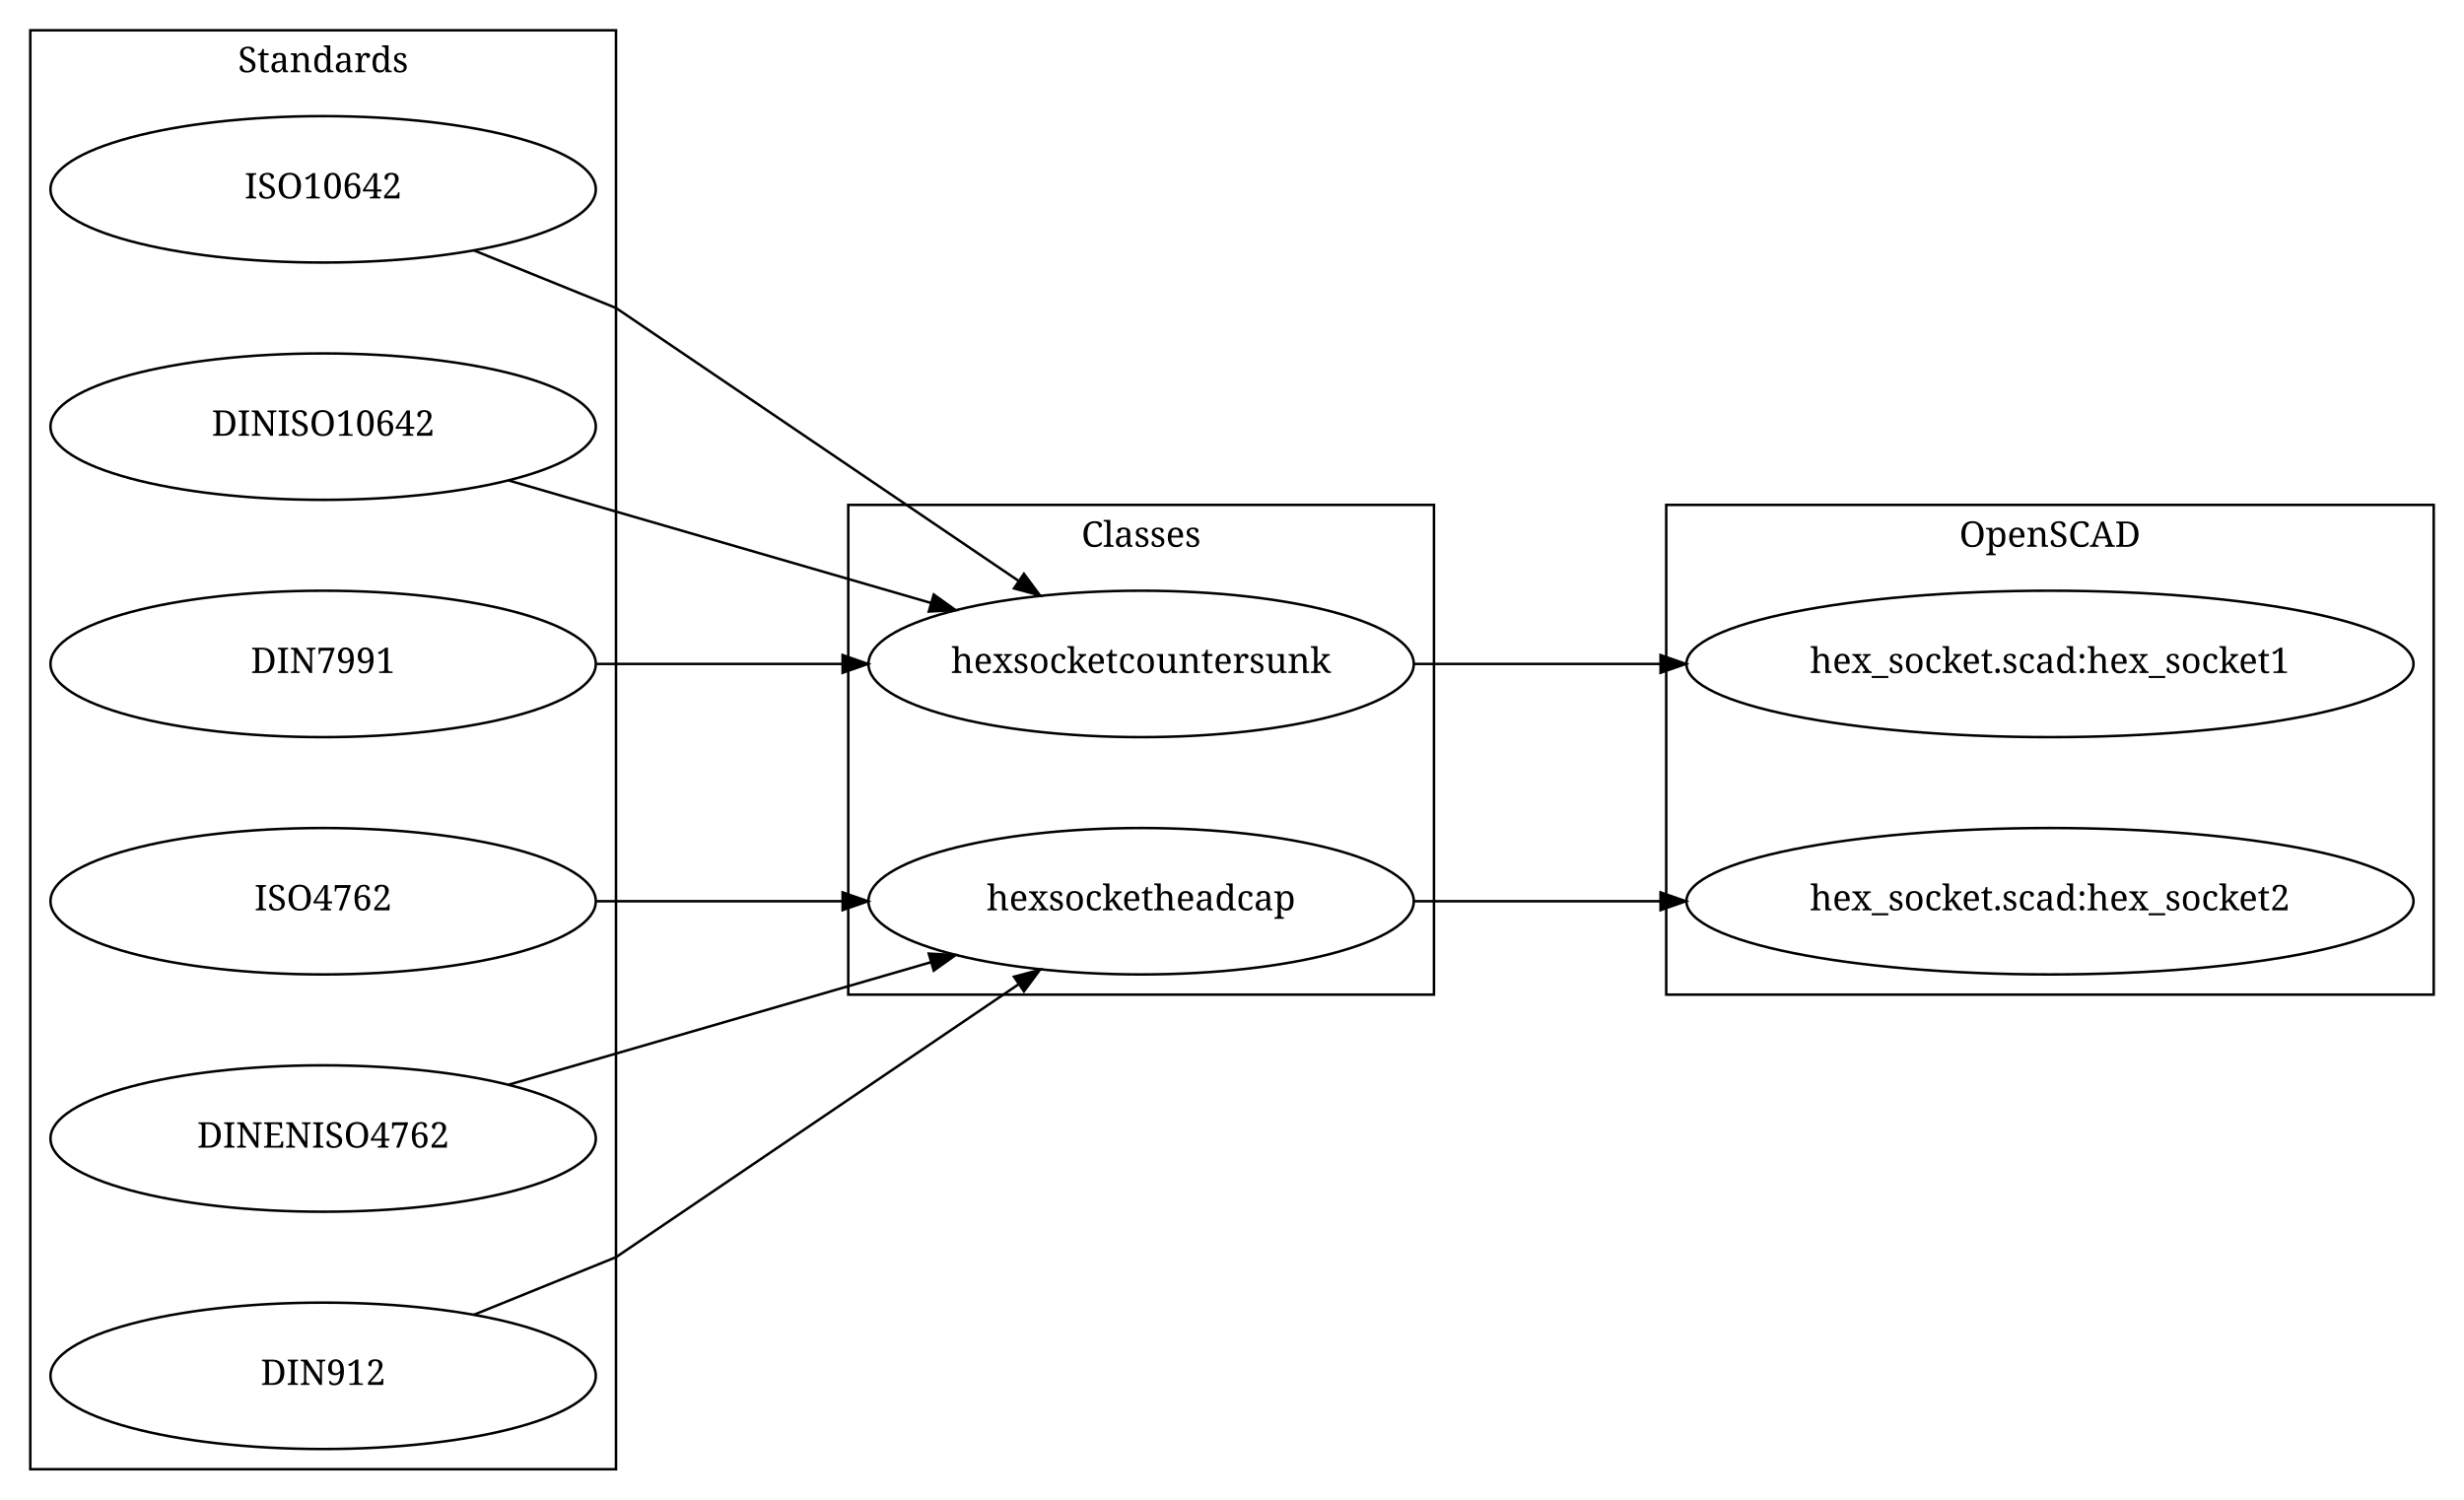
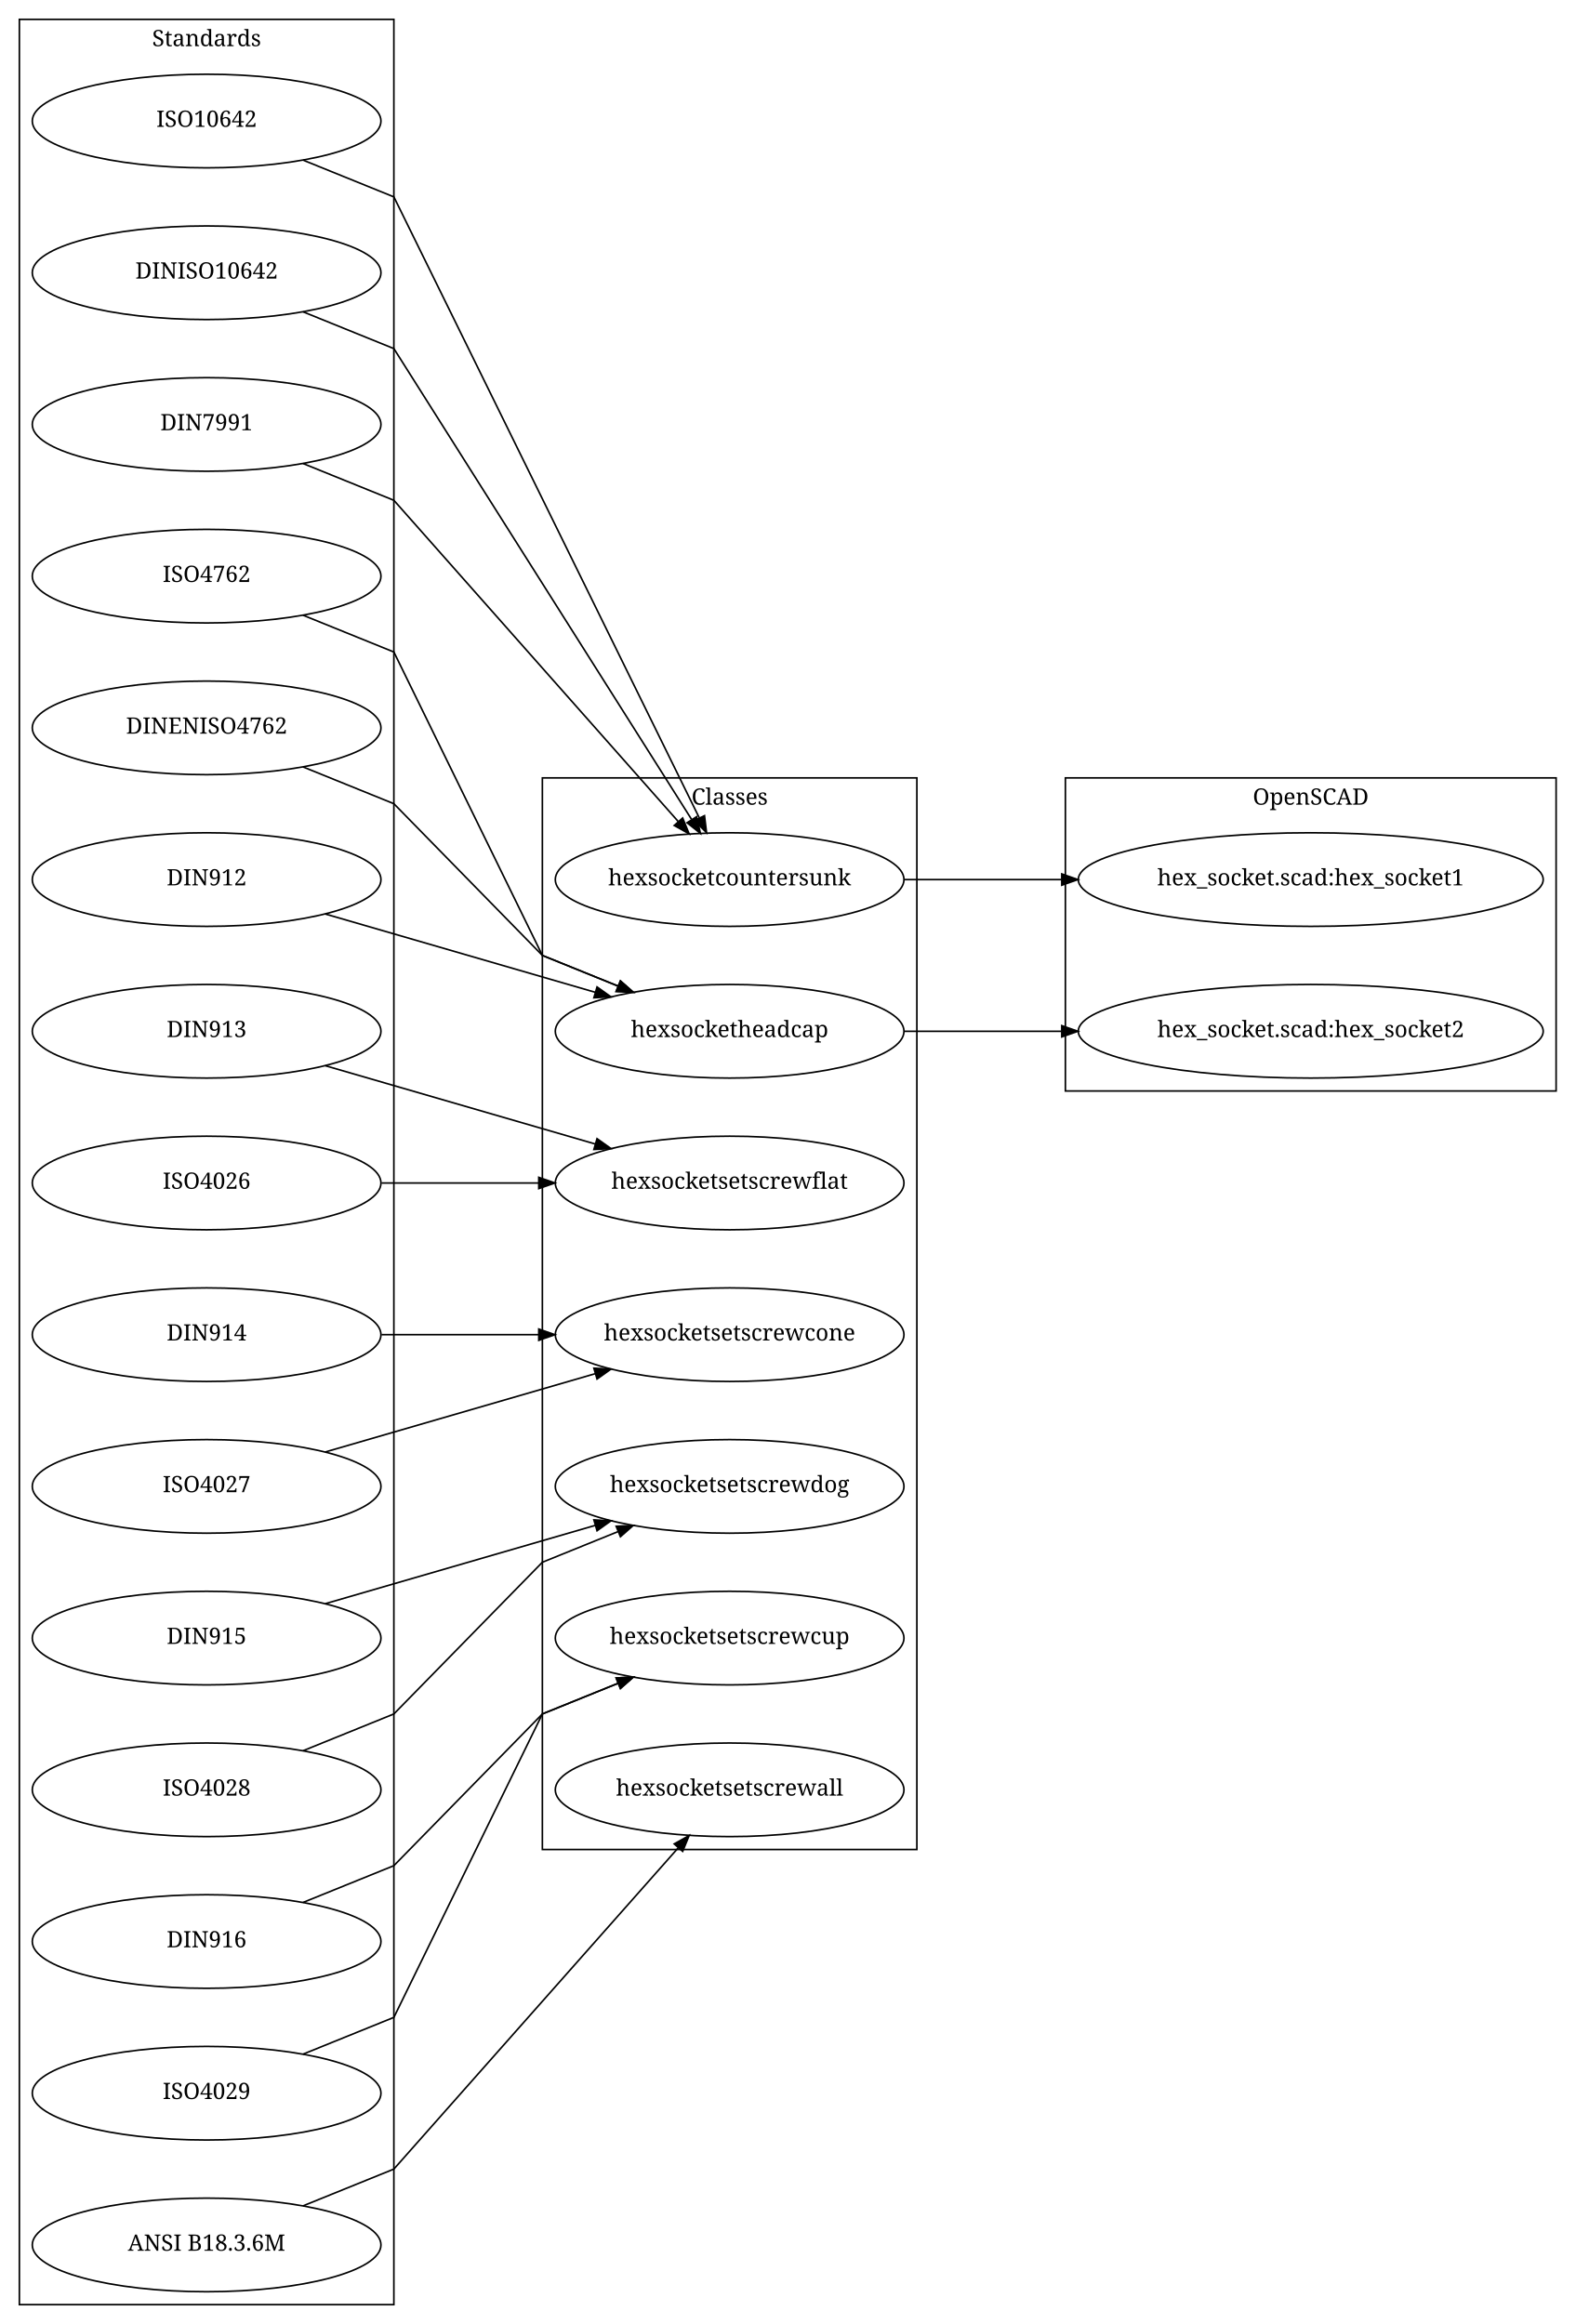
- <svg xmlns="http://www.w3.org/2000/svg" width="976pt" height="594pt" viewBox="0.00 0.00 976.00 594.00">
-   <g id="graph1" class="graph" transform="scale(1 1) rotate(0) translate(4 590)">
-     <polygon fill="white" stroke="white" points="-4,5 -4,-590 973,-590 973,5 -4,5" />
+ <svg xmlns="http://www.w3.org/2000/svg" width="976pt" height="1440pt" viewBox="0.00 0.00 976.00 1440.00">
+   <g id="graph1" class="graph" transform="scale(1 1) rotate(0) translate(4 1436)">
+     <polygon fill="white" stroke="white" points="-4,5 -4,-1436 973,-1436 973,5 -4,5" />
    <g id="graph2" class="cluster">
-       <polygon fill="none" stroke="black" points="332,-196 332,-390 564,-390 564,-196 332,-196" />
-       <text text-anchor="middle" x="448" y="-373.4" font-family="Times Roman,serif" font-size="14.00">Classes</text>
+       <polygon fill="none" stroke="black" points="332,-290 332,-954 564,-954 564,-290 332,-290" />
+       <text text-anchor="middle" x="448" y="-937.4" font-family="Times Roman,serif" font-size="14.00">Classes</text>
    </g>
    <g id="graph3" class="cluster">
-       <polygon fill="none" stroke="black" points="8,-8 8,-578 240,-578 240,-8 8,-8" />
-       <text text-anchor="middle" x="124" y="-561.4" font-family="Times Roman,serif" font-size="14.00">Standards</text>
+       <polygon fill="none" stroke="black" points="8,-8 8,-1424 240,-1424 240,-8 8,-8" />
+       <text text-anchor="middle" x="124" y="-1407.4" font-family="Times Roman,serif" font-size="14.00">Standards</text>
    </g>
    <g id="graph5" class="cluster">
-       <polygon fill="none" stroke="black" points="656,-196 656,-390 960,-390 960,-196 656,-196" />
-       <text text-anchor="middle" x="808" y="-373.4" font-family="Times Roman,serif" font-size="14.00">OpenSCAD</text>
+       <polygon fill="none" stroke="black" points="656,-760 656,-954 960,-954 960,-760 656,-760" />
+       <text text-anchor="middle" x="808" y="-937.4" font-family="Times Roman,serif" font-size="14.00">OpenSCAD</text>
    </g>
    <g id="node2" class="node">
+       <ellipse fill="none" stroke="black" cx="448" cy="-891" rx="108" ry="29" />
+       <text text-anchor="middle" x="448" y="-887.4" font-family="Times Roman,serif" font-size="14.00">hexsocketcountersunk</text>
+     </g>
+     <g id="node27" class="node">
+       <ellipse fill="none" stroke="black" cx="808" cy="-891" rx="144" ry="29" />
+       <text text-anchor="middle" x="808" y="-887.4" font-family="Times Roman,serif" font-size="14.00">hex_socket.scad:hex_socket1</text>
+     </g>
+     <g id="edge6" class="edge">
+       <path fill="none" stroke="black" d="M556.012,-891C586.7,-891 620.73,-891 653.598,-891" />
+       <polygon fill="black" stroke="black" points="653.756,-894.5 663.756,-891 653.756,-887.5 653.756,-894.5" />
+     </g>
+     <g id="node3" class="node">
+       <ellipse fill="none" stroke="black" cx="448" cy="-797" rx="108" ry="29" />
+       <text text-anchor="middle" x="448" y="-793.4" font-family="Times Roman,serif" font-size="14.00">hexsocketheadcap</text>
+     </g>
+     <g id="node28" class="node">
+       <ellipse fill="none" stroke="black" cx="808" cy="-797" rx="144" ry="29" />
+       <text text-anchor="middle" x="808" y="-793.4" font-family="Times Roman,serif" font-size="14.00">hex_socket.scad:hex_socket2</text>
+     </g>
+     <g id="edge14" class="edge">
+       <path fill="none" stroke="black" d="M556.012,-797C586.7,-797 620.73,-797 653.598,-797" />
+       <polygon fill="black" stroke="black" points="653.756,-800.5 663.756,-797 653.756,-793.5 653.756,-800.5" />
+     </g>
+     <g id="node4" class="node">
+       <ellipse fill="none" stroke="black" cx="448" cy="-703" rx="108" ry="29" />
+       <text text-anchor="middle" x="448" y="-699.4" font-family="Times Roman,serif" font-size="14.00">hexsocketsetscrewflat</text>
+     </g>
+     <g id="node5" class="node">
+       <ellipse fill="none" stroke="black" cx="448" cy="-609" rx="108" ry="29" />
+       <text text-anchor="middle" x="448" y="-605.4" font-family="Times Roman,serif" font-size="14.00">hexsocketsetscrewcone</text>
+     </g>
+     <g id="node6" class="node">
+       <ellipse fill="none" stroke="black" cx="448" cy="-515" rx="108" ry="29" />
+       <text text-anchor="middle" x="448" y="-511.4" font-family="Times Roman,serif" font-size="14.00">hexsocketsetscrewdog</text>
+     </g>
+     <g id="node7" class="node">
+       <ellipse fill="none" stroke="black" cx="448" cy="-421" rx="108" ry="29" />
+       <text text-anchor="middle" x="448" y="-417.4" font-family="Times Roman,serif" font-size="14.00">hexsocketsetscrewcup</text>
+     </g>
+     <g id="node8" class="node">
      <ellipse fill="none" stroke="black" cx="448" cy="-327" rx="108" ry="29" />
-       <text text-anchor="middle" x="448" y="-323.4" font-family="Times Roman,serif" font-size="14.00">hexsocketcountersunk</text>
+       <text text-anchor="middle" x="448" y="-323.4" font-family="Times Roman,serif" font-size="14.00">hexsocketsetscrewall</text>
+     </g>
+     <g id="node10" class="node">
+       <ellipse fill="none" stroke="black" cx="124" cy="-1361" rx="108" ry="29" />
+       <text text-anchor="middle" x="124" y="-1357.4" font-family="Times Roman,serif" font-size="14.00">ISO10642</text>
+     </g>
+     <g id="edge8" class="edge">
+       <path fill="none" stroke="black" d="M183.699,-1336.81C212.122,-1325.3 240,-1314 240,-1314 240,-1314 377.962,-1033.43 429.168,-929.298" />
+       <polygon fill="black" stroke="black" points="432.431,-930.593 433.703,-920.075 426.15,-927.504 432.431,-930.593" />
+     </g>
+     <g id="node11" class="node">
+       <ellipse fill="none" stroke="black" cx="124" cy="-1267" rx="108" ry="29" />
+       <text text-anchor="middle" x="124" y="-1263.4" font-family="Times Roman,serif" font-size="14.00">DINISO10642</text>
+     </g>
+     <g id="edge10" class="edge">
+       <path fill="none" stroke="black" d="M183.699,-1242.81C212.122,-1231.3 240,-1220 240,-1220 240,-1220 369.94,-1014.47 424.414,-928.306" />
+       <polygon fill="black" stroke="black" points="427.52,-929.944 429.905,-919.621 421.603,-926.203 427.52,-929.944" />
+     </g>
+     <g id="node12" class="node">
+       <ellipse fill="none" stroke="black" cx="124" cy="-1173" rx="108" ry="29" />
+       <text text-anchor="middle" x="124" y="-1169.4" font-family="Times Roman,serif" font-size="14.00">DIN7991</text>
+     </g>
+     <g id="edge12" class="edge">
+       <path fill="none" stroke="black" d="M183.699,-1148.81C212.122,-1137.3 240,-1126 240,-1126 240,-1126 357.816,-992.891 416.108,-927.031" />
+       <polygon fill="black" stroke="black" points="418.903,-929.154 422.91,-919.346 413.662,-924.515 418.903,-929.154" />
    </g>
    <g id="node13" class="node">
-       <ellipse fill="none" stroke="black" cx="808" cy="-327" rx="144" ry="29" />
-       <text text-anchor="middle" x="808" y="-323.4" font-family="Times Roman,serif" font-size="14.00">hex_socket.scad:hex_socket1</text>
+       <ellipse fill="none" stroke="black" cx="124" cy="-1079" rx="108" ry="29" />
+       <text text-anchor="middle" x="124" y="-1075.4" font-family="Times Roman,serif" font-size="14.00">ISO4762</text>
    </g>
-     <g id="edge6" class="edge">
-       <path fill="none" stroke="black" d="M556.012,-327C586.7,-327 620.73,-327 653.598,-327" />
-       <polygon fill="black" stroke="black" points="653.756,-330.5 663.756,-327 653.756,-323.5 653.756,-330.5" />
-     </g>
-     <g id="node3" class="node">
-       <ellipse fill="none" stroke="black" cx="448" cy="-233" rx="108" ry="29" />
-       <text text-anchor="middle" x="448" y="-229.4" font-family="Times Roman,serif" font-size="14.00">hexsocketheadcap</text>
+     <g id="edge16" class="edge">
+       <path fill="none" stroke="black" d="M183.699,-1054.81C212.122,-1043.3 240,-1032 240,-1032 240,-1032 332,-844 332,-844 332,-844 354.113,-835.04 379.03,-824.945" />
+       <polygon fill="black" stroke="black" points="380.347,-828.188 388.301,-821.188 377.719,-821.7 380.347,-828.188" />
    </g>
    <g id="node14" class="node">
-       <ellipse fill="none" stroke="black" cx="808" cy="-233" rx="144" ry="29" />
-       <text text-anchor="middle" x="808" y="-229.4" font-family="Times Roman,serif" font-size="14.00">hex_socket.scad:hex_socket2</text>
-     </g>
-     <g id="edge14" class="edge">
-       <path fill="none" stroke="black" d="M556.012,-233C586.7,-233 620.73,-233 653.598,-233" />
-       <polygon fill="black" stroke="black" points="653.756,-236.5 663.756,-233 653.756,-229.5 653.756,-236.5" />
-     </g>
-     <g id="node5" class="node">
-       <ellipse fill="none" stroke="black" cx="124" cy="-515" rx="108" ry="29" />
-       <text text-anchor="middle" x="124" y="-511.4" font-family="Times Roman,serif" font-size="14.00">ISO10642</text>
-     </g>
-     <g id="edge8" class="edge">
-       <path fill="none" stroke="black" d="M183.699,-490.812C212.122,-479.295 240,-468 240,-468 240,-468 338.016,-401.556 399.479,-359.891" />
-       <polygon fill="black" stroke="black" points="401.582,-362.694 407.896,-354.186 397.654,-356.9 401.582,-362.694" />
-     </g>
-     <g id="node6" class="node">
-       <ellipse fill="none" stroke="black" cx="124" cy="-421" rx="108" ry="29" />
-       <text text-anchor="middle" x="124" y="-417.4" font-family="Times Roman,serif" font-size="14.00">DINISO10642</text>
-     </g>
-     <g id="edge10" class="edge">
-       <path fill="none" stroke="black" d="M197.521,-399.67C247.247,-385.243 313.017,-366.162 364.685,-351.172" />
-       <polygon fill="black" stroke="black" points="365.862,-354.475 374.49,-348.327 363.911,-347.752 365.862,-354.475" />
-     </g>
-     <g id="node7" class="node">
-       <ellipse fill="none" stroke="black" cx="124" cy="-327" rx="108" ry="29" />
-       <text text-anchor="middle" x="124" y="-323.4" font-family="Times Roman,serif" font-size="14.00">DIN7991</text>
-     </g>
-     <g id="edge12" class="edge">
-       <path fill="none" stroke="black" d="M232.338,-327C263.545,-327 297.748,-327 329.536,-327" />
-       <polygon fill="black" stroke="black" points="329.764,-330.5 339.764,-327 329.764,-323.5 329.764,-330.5" />
-     </g>
-     <g id="node8" class="node">
-       <ellipse fill="none" stroke="black" cx="124" cy="-233" rx="108" ry="29" />
-       <text text-anchor="middle" x="124" y="-229.4" font-family="Times Roman,serif" font-size="14.00">ISO4762</text>
-     </g>
-     <g id="edge16" class="edge">
-       <path fill="none" stroke="black" d="M232.338,-233C263.545,-233 297.748,-233 329.536,-233" />
-       <polygon fill="black" stroke="black" points="329.764,-236.5 339.764,-233 329.764,-229.5 329.764,-236.5" />
-     </g>
-     <g id="node9" class="node">
-       <ellipse fill="none" stroke="black" cx="124" cy="-139" rx="108" ry="29" />
-       <text text-anchor="middle" x="124" y="-135.4" font-family="Times Roman,serif" font-size="14.00">DINENISO4762</text>
+       <ellipse fill="none" stroke="black" cx="124" cy="-985" rx="108" ry="29" />
+       <text text-anchor="middle" x="124" y="-981.4" font-family="Times Roman,serif" font-size="14.00">DINENISO4762</text>
    </g>
    <g id="edge18" class="edge">
-       <path fill="none" stroke="black" d="M197.521,-160.33C247.247,-174.757 313.017,-193.838 364.685,-208.828" />
-       <polygon fill="black" stroke="black" points="363.911,-212.248 374.49,-211.673 365.862,-205.525 363.911,-212.248" />
+       <path fill="none" stroke="black" d="M183.699,-960.812C212.122,-949.295 240,-938 240,-938 240,-938 332,-844 332,-844 332,-844 354.113,-835.04 379.03,-824.945" />
+       <polygon fill="black" stroke="black" points="380.347,-828.188 388.301,-821.188 377.719,-821.7 380.347,-828.188" />
    </g>
-     <g id="node10" class="node">
-       <ellipse fill="none" stroke="black" cx="124" cy="-45" rx="108" ry="29" />
-       <text text-anchor="middle" x="124" y="-41.4" font-family="Times Roman,serif" font-size="14.00">DIN912</text>
+     <g id="node15" class="node">
+       <ellipse fill="none" stroke="black" cx="124" cy="-891" rx="108" ry="29" />
+       <text text-anchor="middle" x="124" y="-887.4" font-family="Times Roman,serif" font-size="14.00">DIN912</text>
    </g>
    <g id="edge20" class="edge">
-       <path fill="none" stroke="black" d="M183.699,-69.188C212.122,-80.704 240,-92 240,-92 240,-92 338.016,-158.444 399.479,-200.109" />
-       <polygon fill="black" stroke="black" points="397.654,-203.1 407.896,-205.814 401.582,-197.306 397.654,-203.1" />
+       <path fill="none" stroke="black" d="M197.521,-869.67C247.247,-855.243 313.017,-836.162 364.685,-821.172" />
+       <polygon fill="black" stroke="black" points="365.862,-824.475 374.49,-818.327 363.911,-817.752 365.862,-824.475" />
+     </g>
+     <g id="node16" class="node">
+       <ellipse fill="none" stroke="black" cx="124" cy="-797" rx="108" ry="29" />
+       <text text-anchor="middle" x="124" y="-793.4" font-family="Times Roman,serif" font-size="14.00">DIN913</text>
+     </g>
+     <g id="edge22" class="edge">
+       <path fill="none" stroke="black" d="M197.521,-775.67C247.247,-761.243 313.017,-742.162 364.685,-727.172" />
+       <polygon fill="black" stroke="black" points="365.862,-730.475 374.49,-724.327 363.911,-723.752 365.862,-730.475" />
+     </g>
+     <g id="node17" class="node">
+       <ellipse fill="none" stroke="black" cx="124" cy="-703" rx="108" ry="29" />
+       <text text-anchor="middle" x="124" y="-699.4" font-family="Times Roman,serif" font-size="14.00">ISO4026</text>
+     </g>
+     <g id="edge24" class="edge">
+       <path fill="none" stroke="black" d="M232.338,-703C263.545,-703 297.748,-703 329.536,-703" />
+       <polygon fill="black" stroke="black" points="329.764,-706.5 339.764,-703 329.764,-699.5 329.764,-706.5" />
+     </g>
+     <g id="node18" class="node">
+       <ellipse fill="none" stroke="black" cx="124" cy="-609" rx="108" ry="29" />
+       <text text-anchor="middle" x="124" y="-605.4" font-family="Times Roman,serif" font-size="14.00">DIN914</text>
+     </g>
+     <g id="edge26" class="edge">
+       <path fill="none" stroke="black" d="M232.338,-609C263.545,-609 297.748,-609 329.536,-609" />
+       <polygon fill="black" stroke="black" points="329.764,-612.5 339.764,-609 329.764,-605.5 329.764,-612.5" />
+     </g>
+     <g id="node19" class="node">
+       <ellipse fill="none" stroke="black" cx="124" cy="-515" rx="108" ry="29" />
+       <text text-anchor="middle" x="124" y="-511.4" font-family="Times Roman,serif" font-size="14.00">ISO4027</text>
+     </g>
+     <g id="edge28" class="edge">
+       <path fill="none" stroke="black" d="M197.521,-536.33C247.247,-550.757 313.017,-569.838 364.685,-584.828" />
+       <polygon fill="black" stroke="black" points="363.911,-588.248 374.49,-587.673 365.862,-581.525 363.911,-588.248" />
+     </g>
+     <g id="node20" class="node">
+       <ellipse fill="none" stroke="black" cx="124" cy="-421" rx="108" ry="29" />
+       <text text-anchor="middle" x="124" y="-417.4" font-family="Times Roman,serif" font-size="14.00">DIN915</text>
+     </g>
+     <g id="edge30" class="edge">
+       <path fill="none" stroke="black" d="M197.521,-442.33C247.247,-456.757 313.017,-475.838 364.685,-490.828" />
+       <polygon fill="black" stroke="black" points="363.911,-494.248 374.49,-493.673 365.862,-487.525 363.911,-494.248" />
+     </g>
+     <g id="node21" class="node">
+       <ellipse fill="none" stroke="black" cx="124" cy="-327" rx="108" ry="29" />
+       <text text-anchor="middle" x="124" y="-323.4" font-family="Times Roman,serif" font-size="14.00">ISO4028</text>
+     </g>
+     <g id="edge32" class="edge">
+       <path fill="none" stroke="black" d="M183.699,-351.188C212.122,-362.705 240,-374 240,-374 240,-374 332,-468 332,-468 332,-468 354.113,-476.96 379.03,-487.055" />
+       <polygon fill="black" stroke="black" points="377.719,-490.3 388.301,-490.812 380.347,-483.812 377.719,-490.3" />
+     </g>
+     <g id="node22" class="node">
+       <ellipse fill="none" stroke="black" cx="124" cy="-233" rx="108" ry="29" />
+       <text text-anchor="middle" x="124" y="-229.4" font-family="Times Roman,serif" font-size="14.00">DIN916</text>
+     </g>
+     <g id="edge34" class="edge">
+       <path fill="none" stroke="black" d="M183.699,-257.188C212.122,-268.705 240,-280 240,-280 240,-280 332,-374 332,-374 332,-374 354.113,-382.96 379.03,-393.055" />
+       <polygon fill="black" stroke="black" points="377.719,-396.3 388.301,-396.812 380.347,-389.812 377.719,-396.3" />
+     </g>
+     <g id="node23" class="node">
+       <ellipse fill="none" stroke="black" cx="124" cy="-139" rx="108" ry="29" />
+       <text text-anchor="middle" x="124" y="-135.4" font-family="Times Roman,serif" font-size="14.00">ISO4029</text>
+     </g>
+     <g id="edge36" class="edge">
+       <path fill="none" stroke="black" d="M183.699,-163.188C212.122,-174.705 240,-186 240,-186 240,-186 332,-374 332,-374 332,-374 354.113,-382.96 379.03,-393.055" />
+       <polygon fill="black" stroke="black" points="377.719,-396.3 388.301,-396.812 380.347,-389.812 377.719,-396.3" />
+     </g>
+     <g id="node24" class="node">
+       <ellipse fill="none" stroke="black" cx="124" cy="-45" rx="108" ry="29" />
+       <text text-anchor="middle" x="124" y="-41.4" font-family="Times Roman,serif" font-size="14.00">ANSI B18.3.6M</text>
+     </g>
+     <g id="edge38" class="edge">
+       <path fill="none" stroke="black" d="M183.699,-69.188C212.122,-80.704 240,-92 240,-92 240,-92 357.816,-225.109 416.108,-290.969" />
+       <polygon fill="black" stroke="black" points="413.662,-293.485 422.91,-298.654 418.903,-288.846 413.662,-293.485" />
    </g>
  </g>
</svg>
